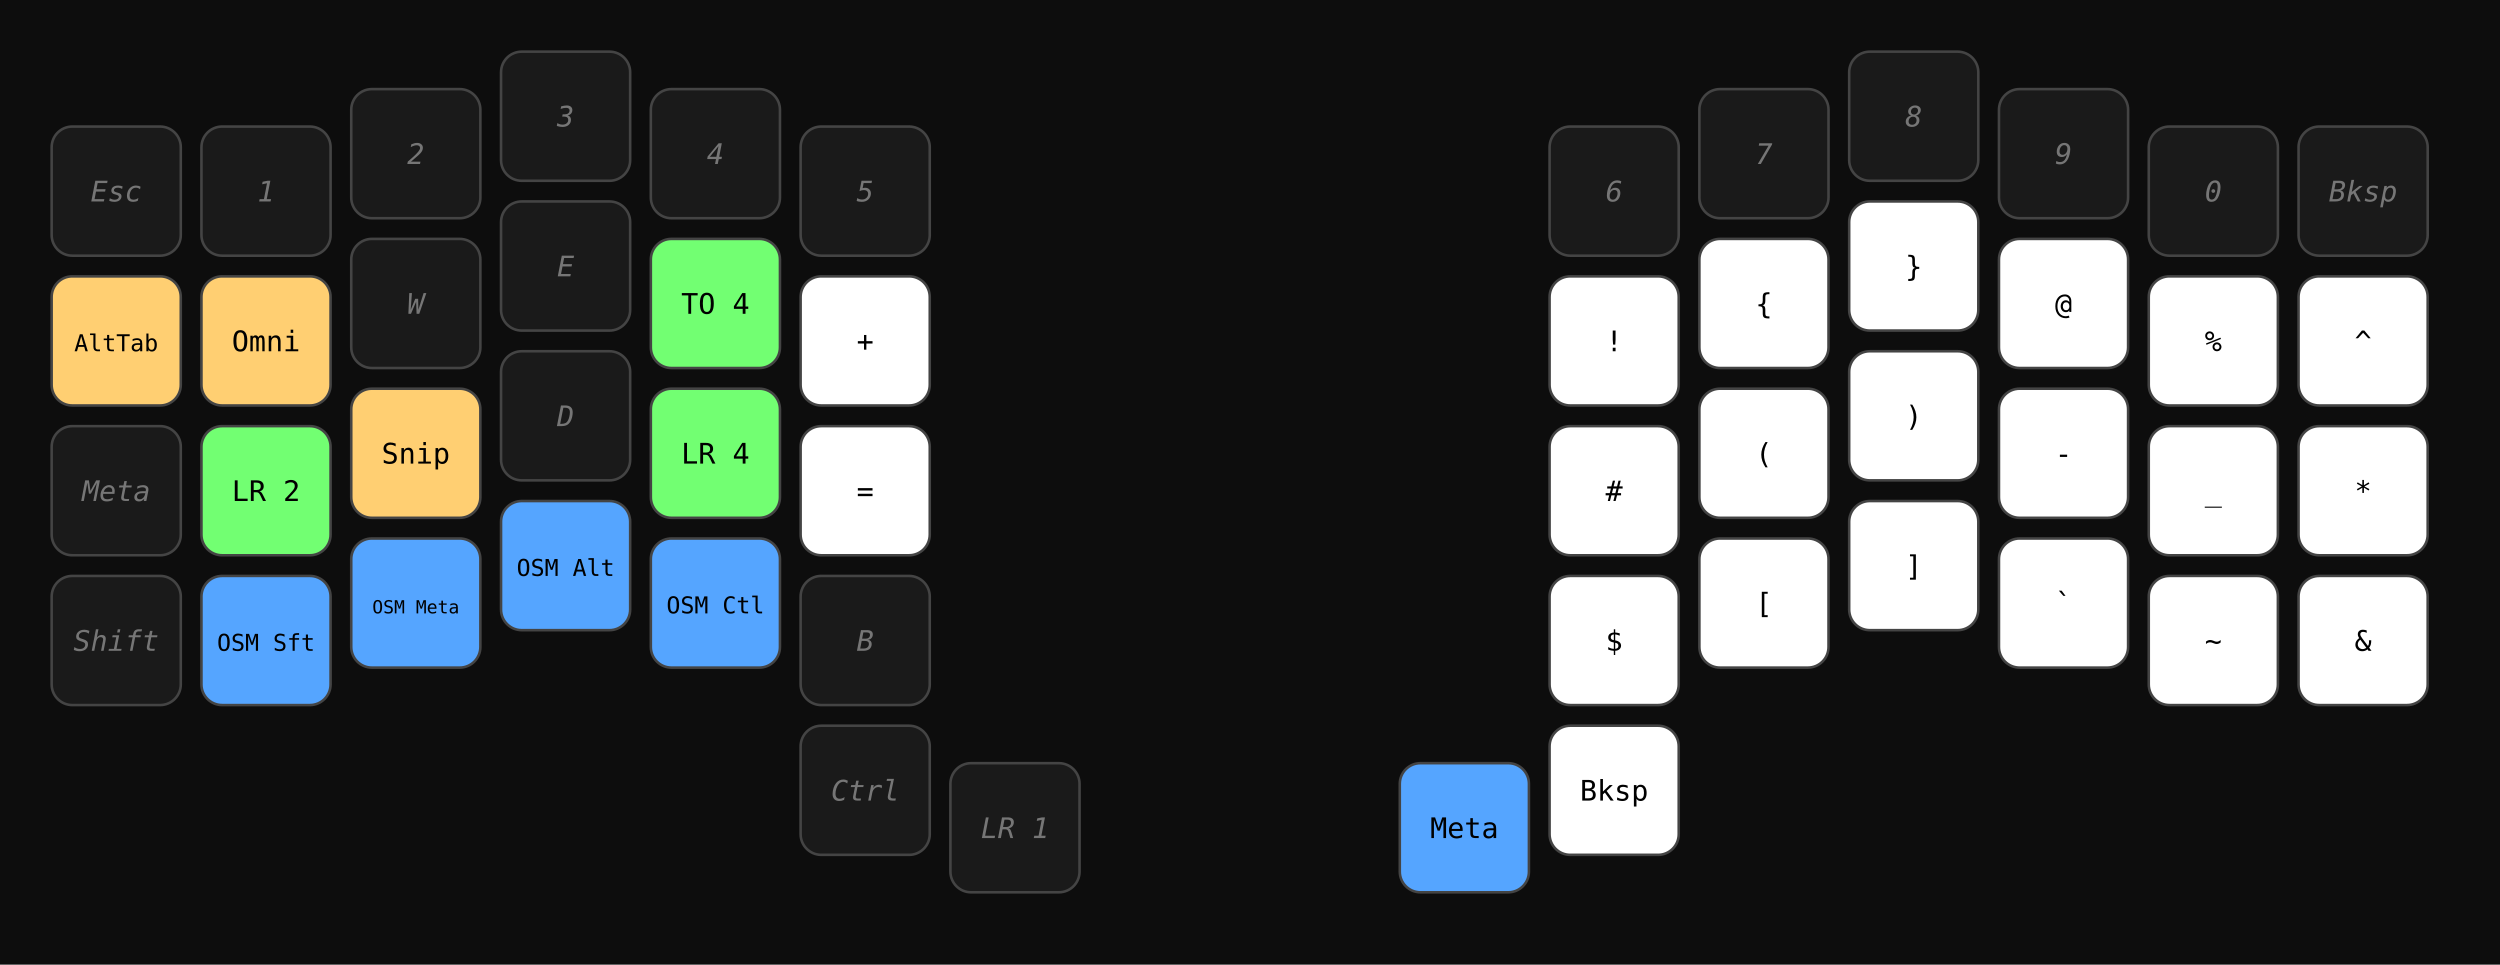
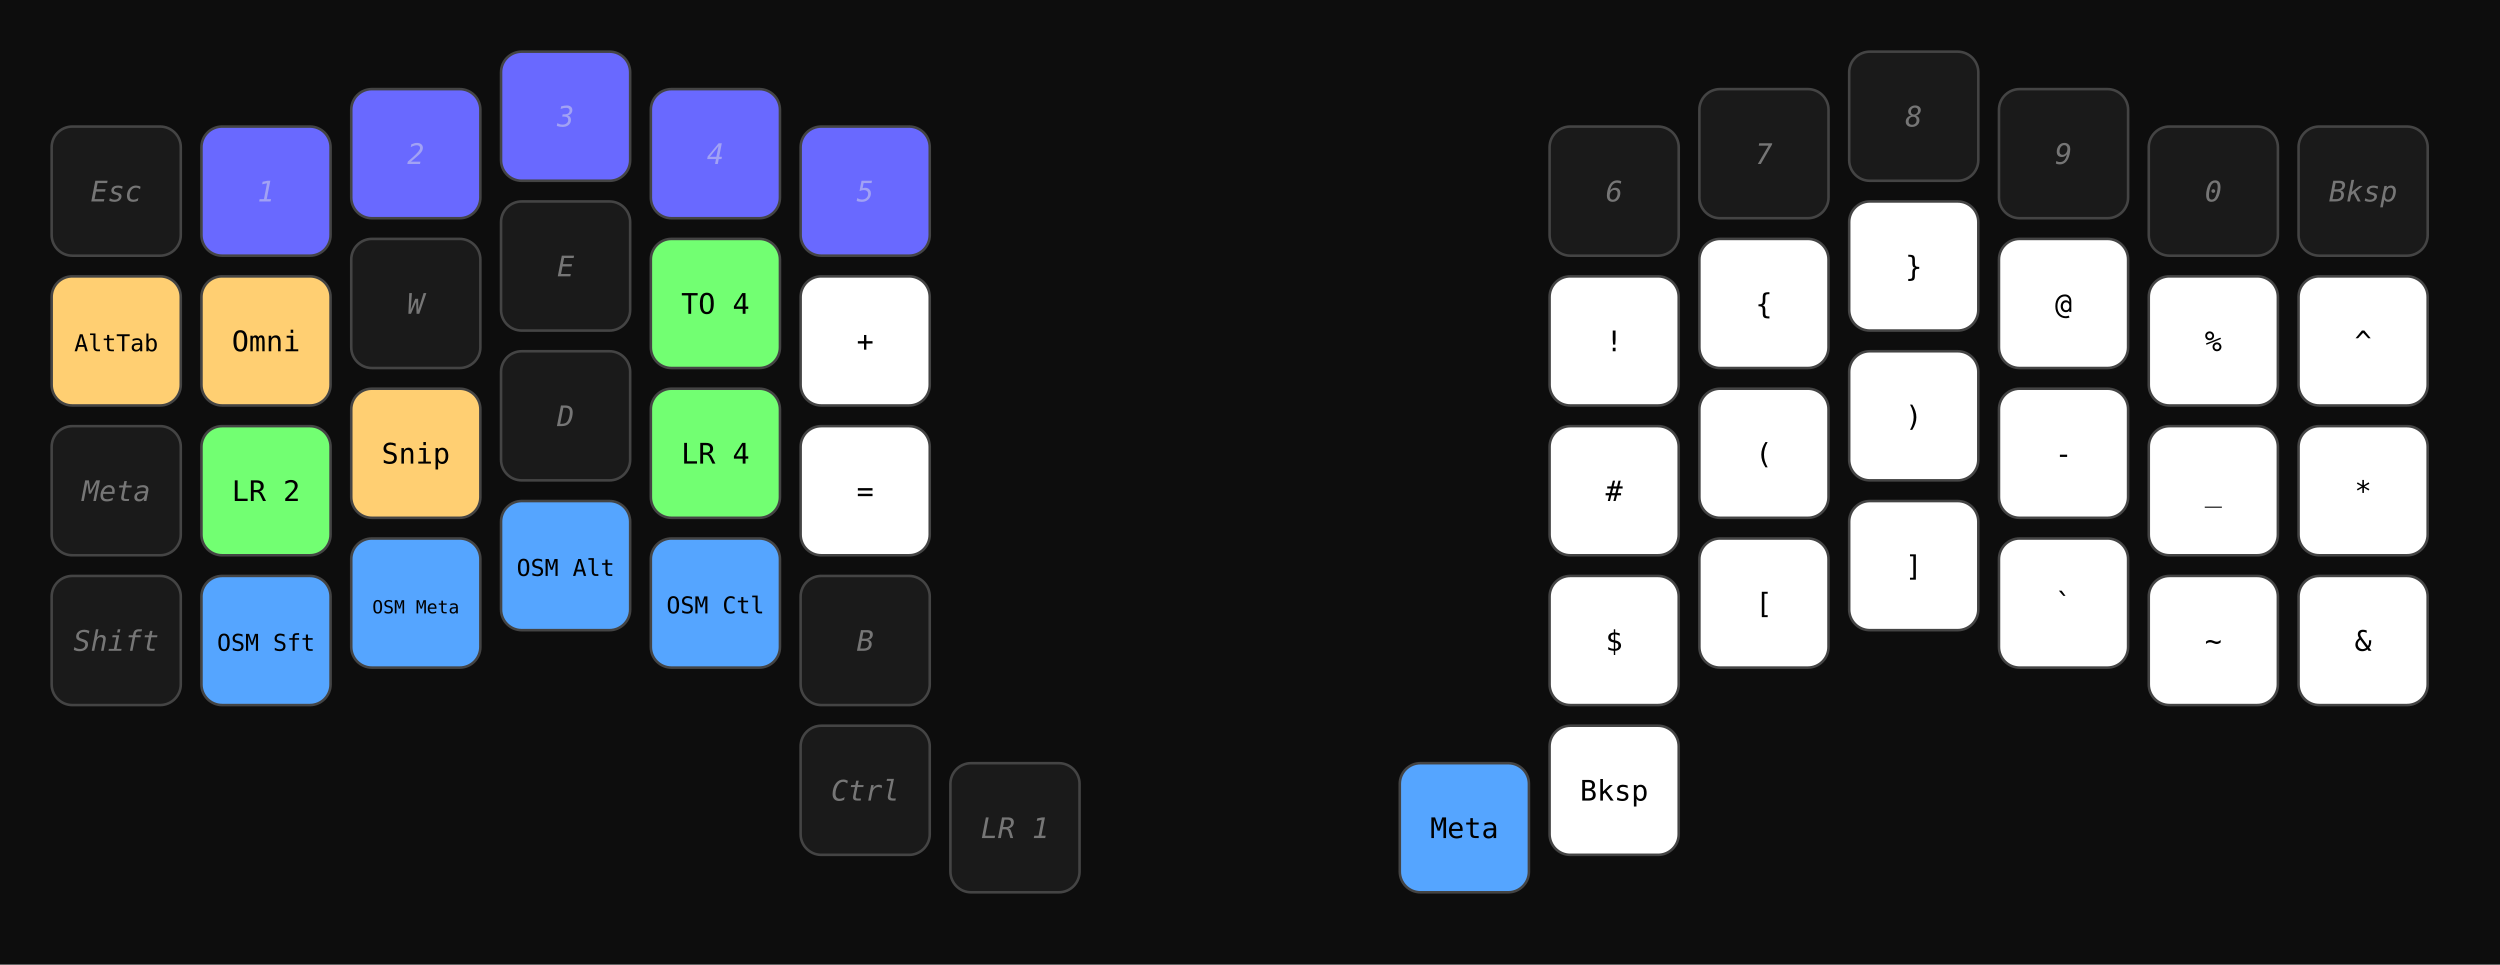
<svg xmlns="http://www.w3.org/2000/svg" width="968" height="373.5" viewBox="0 0 968 373.5" font-family="monospace">
  <rect width="100%" height="100%" fill="#0d0d0d" />
  <rect x="20" y="49.0" width="50" height="50" rx="8" fill="#1a1a1a" stroke="#444" stroke-width="1" />
  <text x="45.0" y="78.0" text-anchor="middle" font-size="11" fill="#e8e8e8" fill-opacity="0.45" font-style="italic">Esc</text>
-   <rect x="78" y="49.0" width="50" height="50" rx="8" fill="#1a1a1a" stroke="#444" stroke-width="1" />
+   <rect x="78" y="49.0" width="50" height="50" rx="8" fill="#6969ff" stroke="#444" stroke-width="1" />
  <text x="103.0" y="78.0" text-anchor="middle" font-size="11" fill="#e8e8e8" fill-opacity="0.45" font-style="italic">1</text>
-   <rect x="136" y="34.5" width="50" height="50" rx="8" fill="#1a1a1a" stroke="#444" stroke-width="1" />
+   <rect x="136" y="34.5" width="50" height="50" rx="8" fill="#6969ff" stroke="#444" stroke-width="1" />
  <text x="161.0" y="63.5" text-anchor="middle" font-size="11" fill="#e8e8e8" fill-opacity="0.45" font-style="italic">2</text>
-   <rect x="194" y="20" width="50" height="50" rx="8" fill="#1a1a1a" stroke="#444" stroke-width="1" />
+   <rect x="194" y="20" width="50" height="50" rx="8" fill="#6969ff" stroke="#444" stroke-width="1" />
  <text x="219.0" y="49.0" text-anchor="middle" font-size="11" fill="#e8e8e8" fill-opacity="0.45" font-style="italic">3</text>
-   <rect x="252" y="34.5" width="50" height="50" rx="8" fill="#1a1a1a" stroke="#444" stroke-width="1" />
+   <rect x="252" y="34.5" width="50" height="50" rx="8" fill="#6969ff" stroke="#444" stroke-width="1" />
  <text x="277.0" y="63.5" text-anchor="middle" font-size="11" fill="#e8e8e8" fill-opacity="0.45" font-style="italic">4</text>
-   <rect x="310" y="49.0" width="50" height="50" rx="8" fill="#1a1a1a" stroke="#444" stroke-width="1" />
+   <rect x="310" y="49.0" width="50" height="50" rx="8" fill="#6969ff" stroke="#444" stroke-width="1" />
  <text x="335.0" y="78.0" text-anchor="middle" font-size="11" fill="#e8e8e8" fill-opacity="0.45" font-style="italic">5</text>
  <rect x="600" y="49.0" width="50" height="50" rx="8" fill="#1a1a1a" stroke="#444" stroke-width="1" />
  <text x="625.0" y="78.0" text-anchor="middle" font-size="11" fill="#e8e8e8" fill-opacity="0.45" font-style="italic">6</text>
  <rect x="658" y="34.5" width="50" height="50" rx="8" fill="#1a1a1a" stroke="#444" stroke-width="1" />
  <text x="683.0" y="63.5" text-anchor="middle" font-size="11" fill="#e8e8e8" fill-opacity="0.45" font-style="italic">7</text>
  <rect x="716" y="20" width="50" height="50" rx="8" fill="#1a1a1a" stroke="#444" stroke-width="1" />
  <text x="741.0" y="49.0" text-anchor="middle" font-size="11" fill="#e8e8e8" fill-opacity="0.45" font-style="italic">8</text>
  <rect x="774" y="34.5" width="50" height="50" rx="8" fill="#1a1a1a" stroke="#444" stroke-width="1" />
  <text x="799.0" y="63.5" text-anchor="middle" font-size="11" fill="#e8e8e8" fill-opacity="0.45" font-style="italic">9</text>
  <rect x="832" y="49.0" width="50" height="50" rx="8" fill="#1a1a1a" stroke="#444" stroke-width="1" />
  <text x="857.0" y="78.0" text-anchor="middle" font-size="11" fill="#e8e8e8" fill-opacity="0.45" font-style="italic">0</text>
  <rect x="890" y="49.0" width="50" height="50" rx="8" fill="#1a1a1a" stroke="#444" stroke-width="1" />
  <text x="915.0" y="78.0" text-anchor="middle" font-size="11" fill="#e8e8e8" fill-opacity="0.45" font-style="italic">Bksp</text>
  <rect x="20" y="107.0" width="50" height="50" rx="8" fill="#ffcf72" stroke="#444" stroke-width="1" />
  <text x="45.0" y="136.0" text-anchor="middle" font-size="9" fill="#000000">AltTab</text>
  <rect x="78" y="107.0" width="50" height="50" rx="8" fill="#ffcf72" stroke="#444" stroke-width="1" />
  <text x="103.0" y="136.0" text-anchor="middle" font-size="11" fill="#000000">Omni</text>
  <rect x="136" y="92.5" width="50" height="50" rx="8" fill="#1a1a1a" stroke="#444" stroke-width="1" />
  <text x="161.0" y="121.5" text-anchor="middle" font-size="11" fill="#e8e8e8" fill-opacity="0.45" font-style="italic">W</text>
  <rect x="194" y="78" width="50" height="50" rx="8" fill="#1a1a1a" stroke="#444" stroke-width="1" />
  <text x="219.0" y="107.0" text-anchor="middle" font-size="11" fill="#e8e8e8" fill-opacity="0.45" font-style="italic">E</text>
  <rect x="252" y="92.5" width="50" height="50" rx="8" fill="#72ff72" stroke="#444" stroke-width="1" />
  <text x="277.0" y="121.5" text-anchor="middle" font-size="11" fill="#000000">TO 4</text>
  <rect x="310" y="107.0" width="50" height="50" rx="8" fill="#ffffff" stroke="#444" stroke-width="1" />
  <text x="335.0" y="136.0" text-anchor="middle" font-size="11" fill="#000000">+</text>
  <rect x="600" y="107.0" width="50" height="50" rx="8" fill="#ffffff" stroke="#444" stroke-width="1" />
  <text x="625.0" y="136.0" text-anchor="middle" font-size="11" fill="#000000">!</text>
  <rect x="658" y="92.5" width="50" height="50" rx="8" fill="#ffffff" stroke="#444" stroke-width="1" />
  <text x="683.0" y="121.5" text-anchor="middle" font-size="11" fill="#000000">{</text>
  <rect x="716" y="78" width="50" height="50" rx="8" fill="#ffffff" stroke="#444" stroke-width="1" />
  <text x="741.0" y="107.0" text-anchor="middle" font-size="11" fill="#000000">}</text>
  <rect x="774" y="92.5" width="50" height="50" rx="8" fill="#ffffff" stroke="#444" stroke-width="1" />
  <text x="799.0" y="121.5" text-anchor="middle" font-size="11" fill="#000000">@</text>
  <rect x="832" y="107.0" width="50" height="50" rx="8" fill="#ffffff" stroke="#444" stroke-width="1" />
  <text x="857.0" y="136.0" text-anchor="middle" font-size="11" fill="#000000">%</text>
  <rect x="890" y="107.0" width="50" height="50" rx="8" fill="#ffffff" stroke="#444" stroke-width="1" />
  <text x="915.0" y="136.0" text-anchor="middle" font-size="11" fill="#000000">^</text>
  <rect x="20" y="165.0" width="50" height="50" rx="8" fill="#1a1a1a" stroke="#444" stroke-width="1" />
  <text x="45.0" y="194.0" text-anchor="middle" font-size="11" fill="#e8e8e8" fill-opacity="0.45" font-style="italic">Meta</text>
  <rect x="78" y="165.0" width="50" height="50" rx="8" fill="#72ff72" stroke="#444" stroke-width="1" />
  <text x="103.0" y="194.0" text-anchor="middle" font-size="11" fill="#000000">LR 2</text>
  <rect x="136" y="150.5" width="50" height="50" rx="8" fill="#ffcf72" stroke="#444" stroke-width="1" />
  <text x="161.0" y="179.5" text-anchor="middle" font-size="11" fill="#000000">Snip</text>
  <rect x="194" y="136" width="50" height="50" rx="8" fill="#1a1a1a" stroke="#444" stroke-width="1" />
  <text x="219.0" y="165.0" text-anchor="middle" font-size="11" fill="#e8e8e8" fill-opacity="0.45" font-style="italic">D</text>
  <rect x="252" y="150.5" width="50" height="50" rx="8" fill="#72ff72" stroke="#444" stroke-width="1" />
  <text x="277.0" y="179.5" text-anchor="middle" font-size="11" fill="#000000">LR 4</text>
  <rect x="310" y="165.0" width="50" height="50" rx="8" fill="#ffffff" stroke="#444" stroke-width="1" />
  <text x="335.0" y="194.0" text-anchor="middle" font-size="11" fill="#000000">=</text>
  <rect x="600" y="165.0" width="50" height="50" rx="8" fill="#ffffff" stroke="#444" stroke-width="1" />
  <text x="625.0" y="194.0" text-anchor="middle" font-size="11" fill="#000000">#</text>
  <rect x="658" y="150.5" width="50" height="50" rx="8" fill="#ffffff" stroke="#444" stroke-width="1" />
  <text x="683.0" y="179.5" text-anchor="middle" font-size="11" fill="#000000">(</text>
  <rect x="716" y="136" width="50" height="50" rx="8" fill="#ffffff" stroke="#444" stroke-width="1" />
  <text x="741.0" y="165.0" text-anchor="middle" font-size="11" fill="#000000">)</text>
  <rect x="774" y="150.5" width="50" height="50" rx="8" fill="#ffffff" stroke="#444" stroke-width="1" />
  <text x="799.0" y="179.5" text-anchor="middle" font-size="11" fill="#000000">-</text>
  <rect x="832" y="165.0" width="50" height="50" rx="8" fill="#ffffff" stroke="#444" stroke-width="1" />
  <text x="857.0" y="194.0" text-anchor="middle" font-size="11" fill="#000000">_</text>
  <rect x="890" y="165.0" width="50" height="50" rx="8" fill="#ffffff" stroke="#444" stroke-width="1" />
  <text x="915.0" y="194.0" text-anchor="middle" font-size="11" fill="#000000">*</text>
  <rect x="20" y="223.0" width="50" height="50" rx="8" fill="#1a1a1a" stroke="#444" stroke-width="1" />
  <text x="45.0" y="252.0" text-anchor="middle" font-size="11" fill="#e8e8e8" fill-opacity="0.45" font-style="italic">Shift</text>
  <rect x="78" y="223.0" width="50" height="50" rx="8" fill="#55a5ff" stroke="#444" stroke-width="1" />
  <text x="103.0" y="252.0" text-anchor="middle" font-size="9" fill="#000000">OSM Sft</text>
  <rect x="136" y="208.5" width="50" height="50" rx="8" fill="#55a5ff" stroke="#444" stroke-width="1" />
  <text x="161.0" y="237.5" text-anchor="middle" font-size="7" fill="#000000">OSM Meta</text>
  <rect x="194" y="194" width="50" height="50" rx="8" fill="#55a5ff" stroke="#444" stroke-width="1" />
  <text x="219.0" y="223.0" text-anchor="middle" font-size="9" fill="#000000">OSM Alt</text>
  <rect x="252" y="208.5" width="50" height="50" rx="8" fill="#55a5ff" stroke="#444" stroke-width="1" />
  <text x="277.0" y="237.5" text-anchor="middle" font-size="9" fill="#000000">OSM Ctl</text>
  <rect x="310" y="223.0" width="50" height="50" rx="8" fill="#1a1a1a" stroke="#444" stroke-width="1" />
  <text x="335.0" y="252.0" text-anchor="middle" font-size="11" fill="#e8e8e8" fill-opacity="0.45" font-style="italic">B</text>
  <rect x="600" y="223.0" width="50" height="50" rx="8" fill="#ffffff" stroke="#444" stroke-width="1" />
  <text x="625.0" y="252.0" text-anchor="middle" font-size="11" fill="#000000">$</text>
  <rect x="658" y="208.5" width="50" height="50" rx="8" fill="#ffffff" stroke="#444" stroke-width="1" />
  <text x="683.0" y="237.5" text-anchor="middle" font-size="11" fill="#000000">[</text>
  <rect x="716" y="194" width="50" height="50" rx="8" fill="#ffffff" stroke="#444" stroke-width="1" />
  <text x="741.0" y="223.0" text-anchor="middle" font-size="11" fill="#000000">]</text>
  <rect x="774" y="208.5" width="50" height="50" rx="8" fill="#ffffff" stroke="#444" stroke-width="1" />
  <text x="799.0" y="237.5" text-anchor="middle" font-size="11" fill="#000000">`</text>
  <rect x="832" y="223.0" width="50" height="50" rx="8" fill="#ffffff" stroke="#444" stroke-width="1" />
  <text x="857.0" y="252.0" text-anchor="middle" font-size="11" fill="#000000">~</text>
  <rect x="890" y="223.0" width="50" height="50" rx="8" fill="#ffffff" stroke="#444" stroke-width="1" />
  <text x="915.0" y="252.0" text-anchor="middle" font-size="11" fill="#000000">&amp;</text>
  <rect x="310" y="281.0" width="50" height="50" rx="8" fill="#1a1a1a" stroke="#444" stroke-width="1" />
  <text x="335.0" y="310.0" text-anchor="middle" font-size="11" fill="#e8e8e8" fill-opacity="0.45" font-style="italic">Ctrl</text>
  <rect x="368" y="295.5" width="50" height="50" rx="8" fill="#1a1a1a" stroke="#444" stroke-width="1" />
  <text x="393.0" y="324.5" text-anchor="middle" font-size="11" fill="#e8e8e8" fill-opacity="0.45" font-style="italic">LR 1</text>
  <rect x="542" y="295.5" width="50" height="50" rx="8" fill="#55a5ff" stroke="#444" stroke-width="1" />
  <text x="567.0" y="324.5" text-anchor="middle" font-size="11" fill="#000000">Meta</text>
  <rect x="600" y="281.0" width="50" height="50" rx="8" fill="#ffffff" stroke="#444" stroke-width="1" />
  <text x="625.0" y="310.0" text-anchor="middle" font-size="11" fill="#000000">Bksp</text>
</svg>
